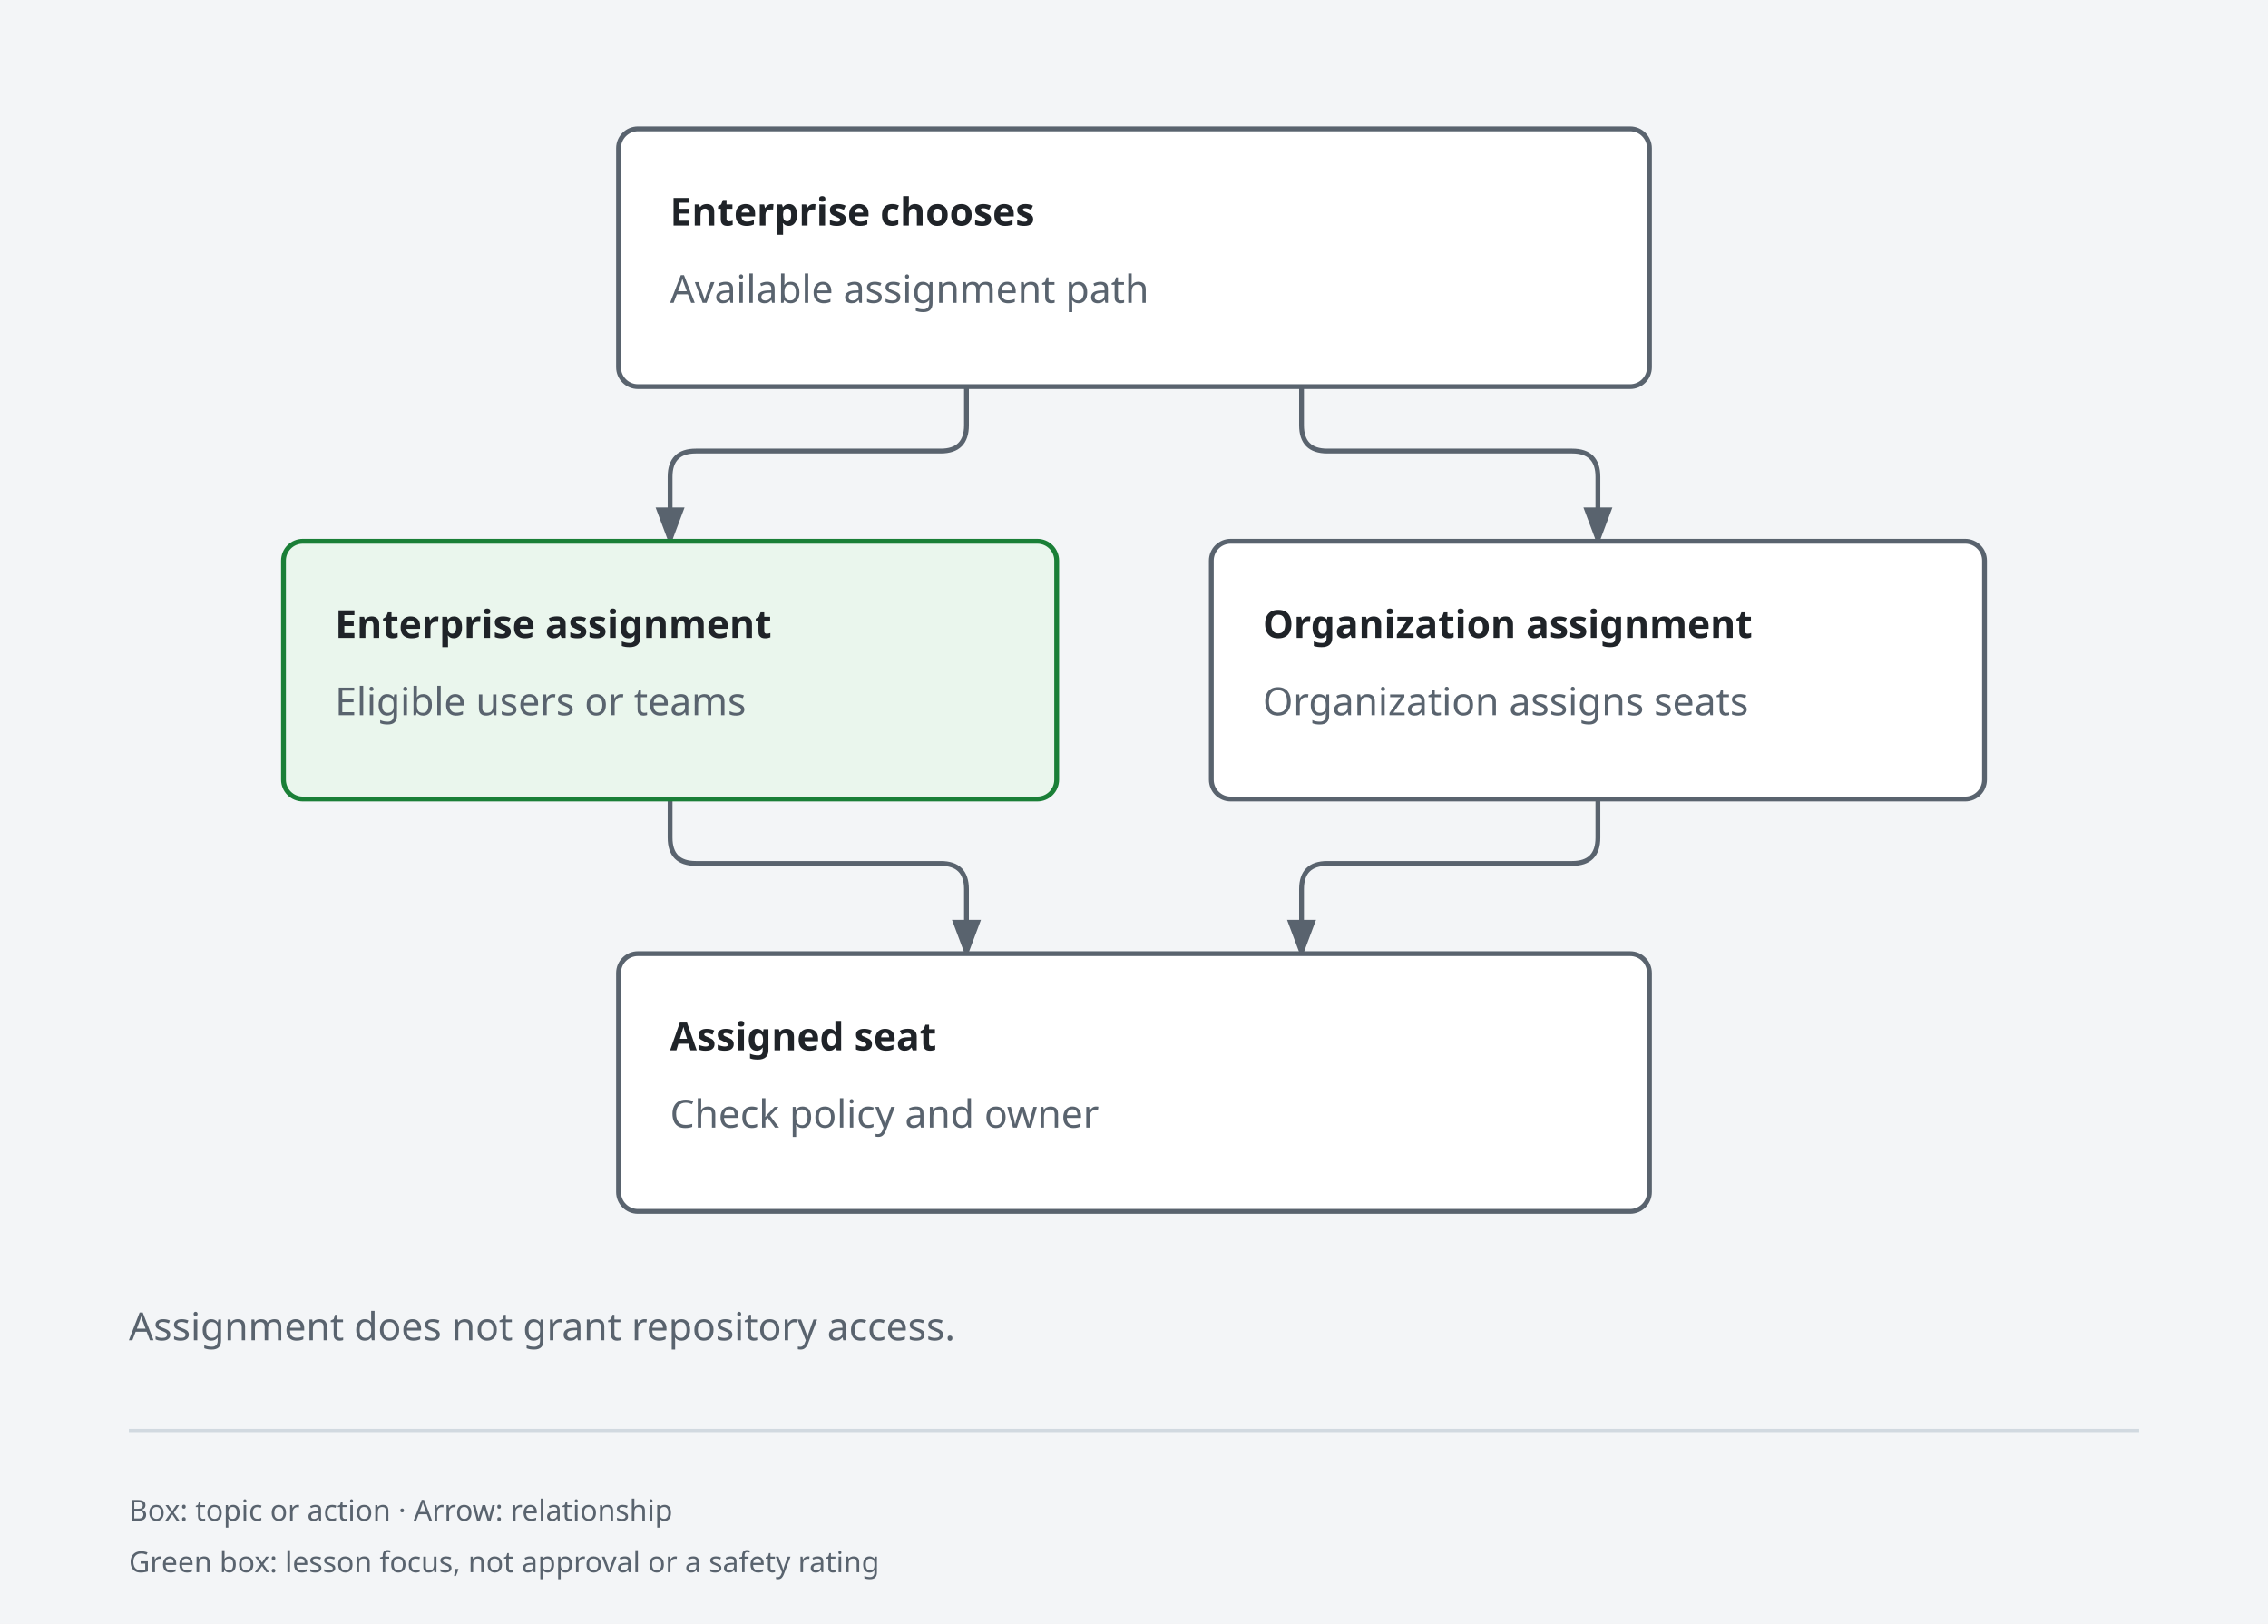
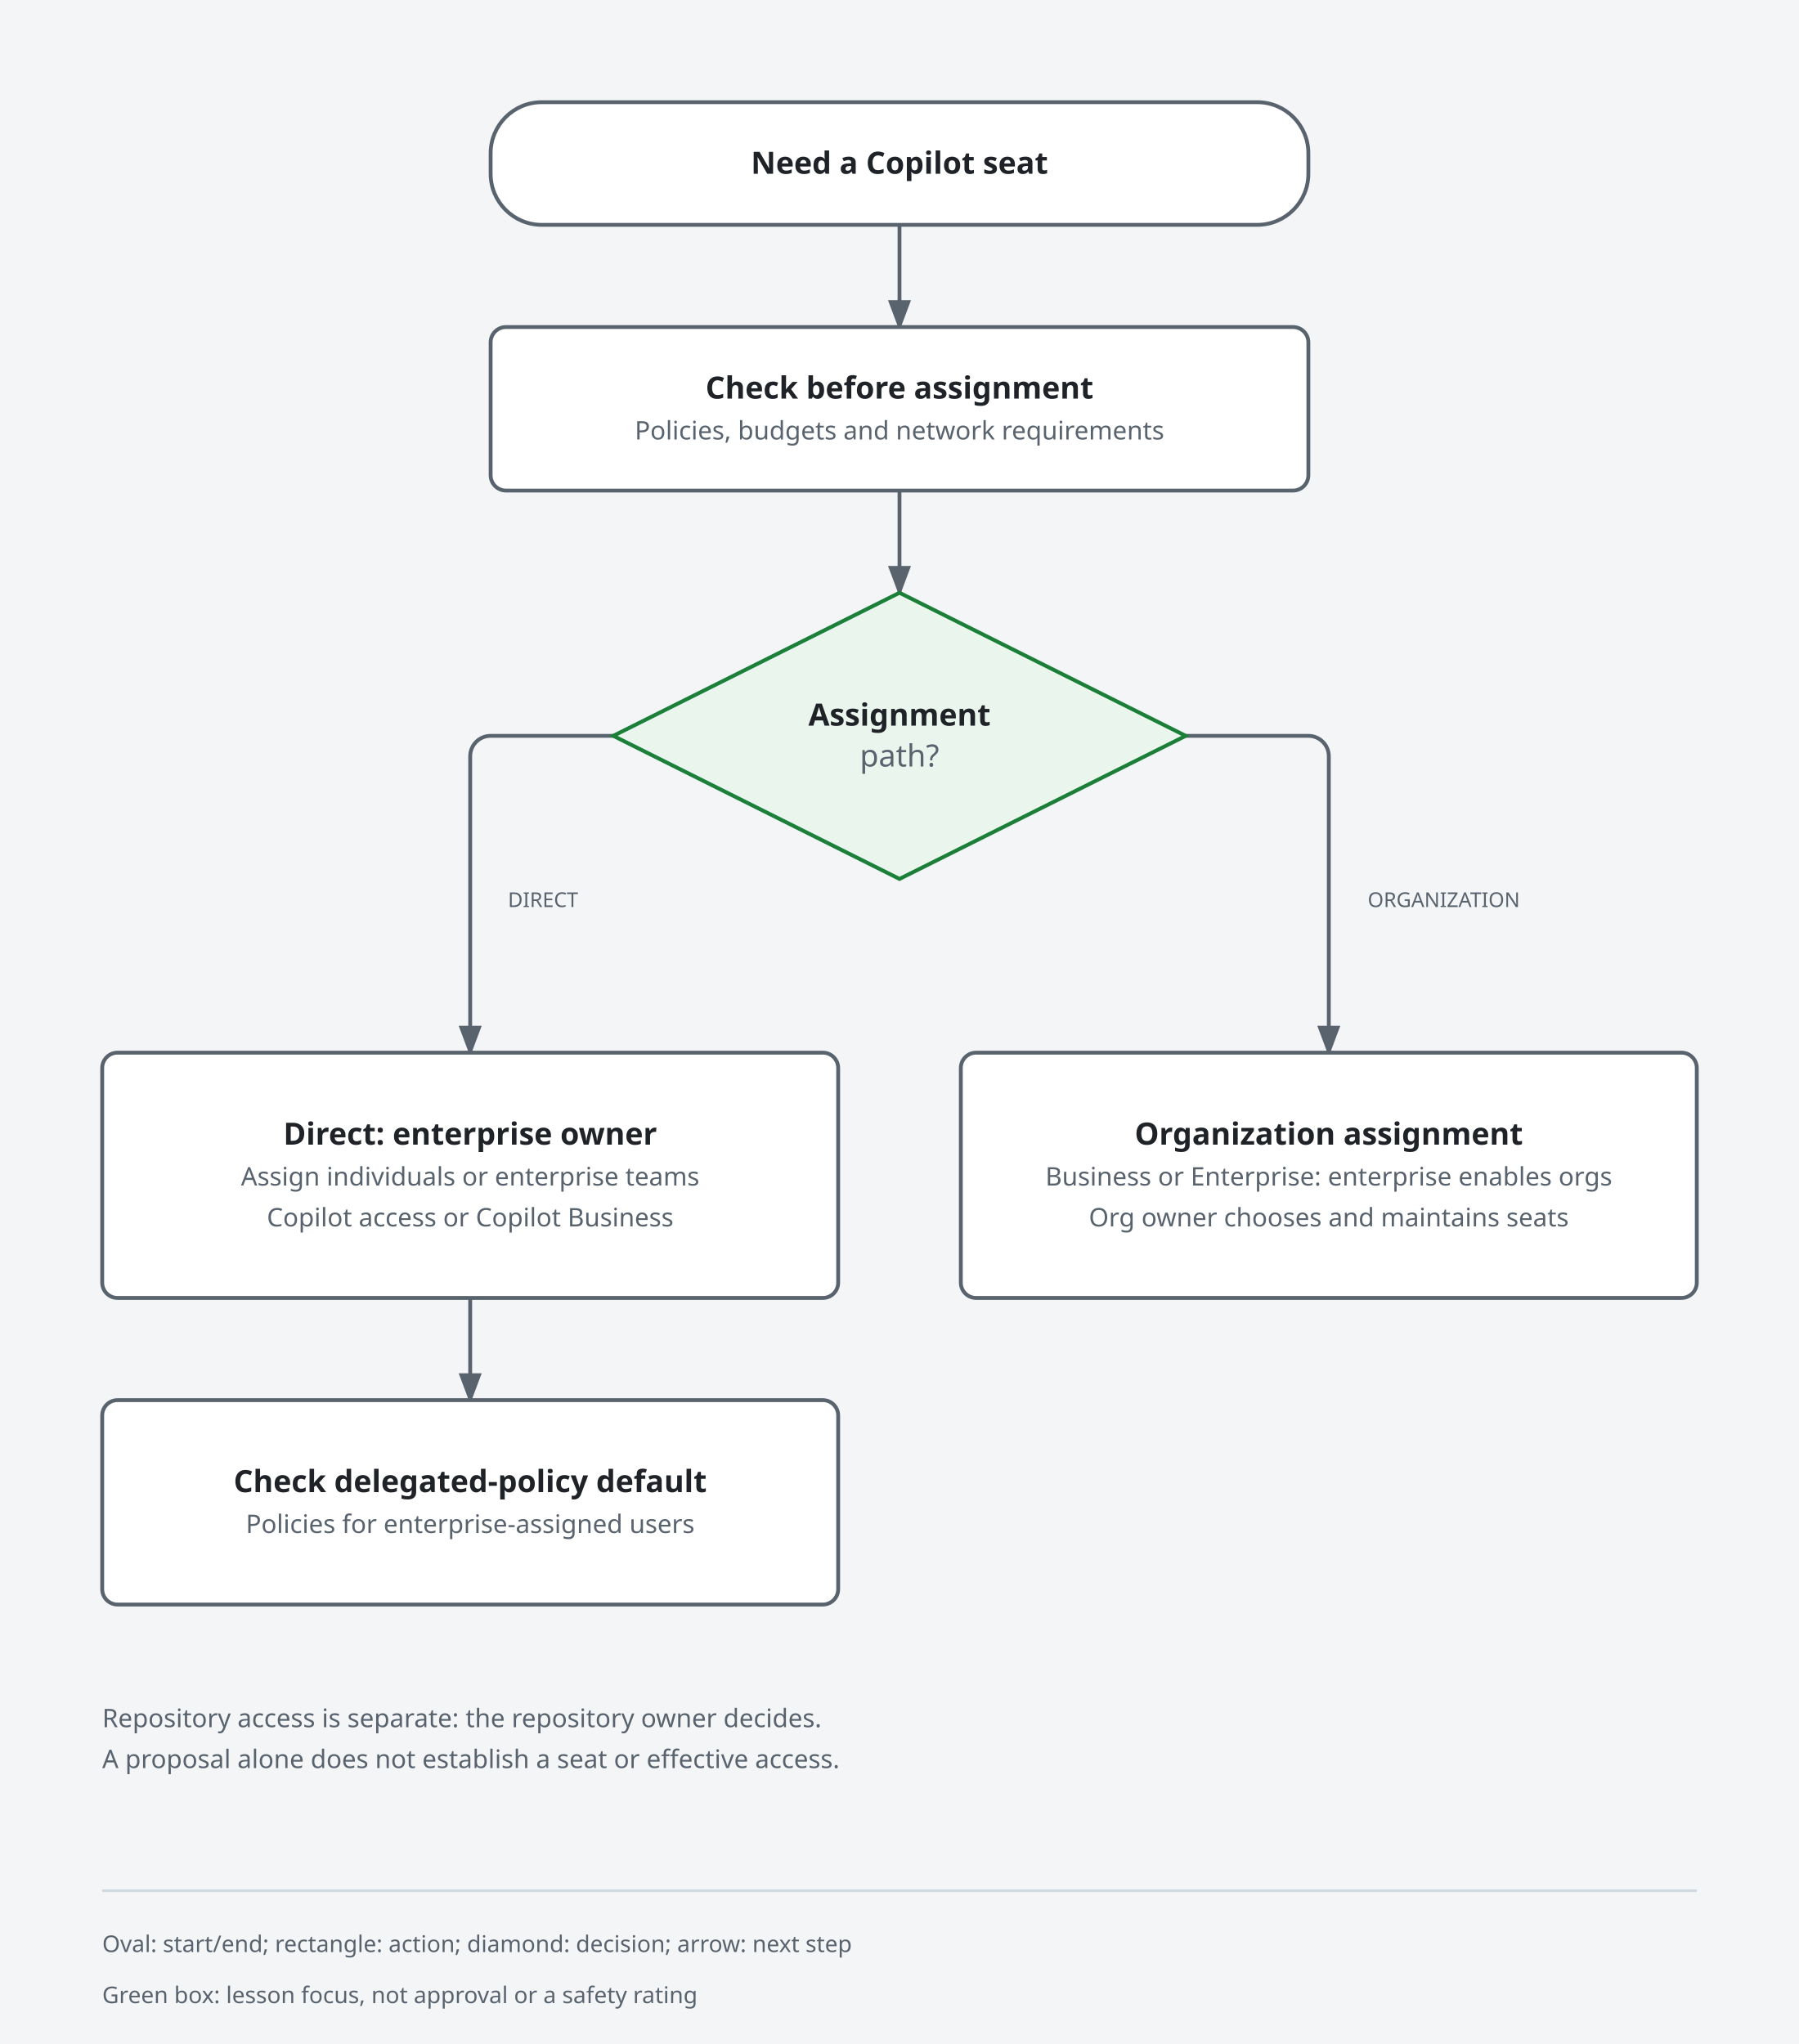
- <svg xmlns="http://www.w3.org/2000/svg" viewBox="0 0 704 504" role="img" aria-labelledby="access-assignment-light-title access-assignment-light-desc" id="access-assignment-light-root">
+ <svg xmlns="http://www.w3.org/2000/svg" viewBox="0 0 704 800" role="img" aria-labelledby="access-assignment-light-title access-assignment-light-desc" id="access-assignment-light-root">
  <defs>
    <style>#access-assignment-light-root { font-family: -apple-system,BlinkMacSystemFont,"Segoe UI","Noto Sans",Helvetica,Arial,sans-serif; color: #1f2328; }
      #access-assignment-light-root .diagram-container { width: 100%; overflow-x: auto; }
      @media print {
#access-assignment-light-root .diagram-container { overflow-x: visible; }
}</style>
    <marker id="access-assignment-light-arrow" markerWidth="8" markerHeight="6" refX="7" refY="3" orient="auto">
      <polygon points="0 0, 8 3, 0 6" fill="#59636e" />
    </marker>
  </defs>
-   <rect x="0" y="0" width="704" height="504" fill="#f3f5f7" />
-   <path d="M 300,120 V 132 Q 300,140 292,140 H 216 Q 208,140 208,148 V 168" fill="none" stroke="#59636e" stroke-width="1.5" marker-end="url(#access-assignment-light-arrow)" />
-   <path d="M 404,120 V 132 Q 404,140 412,140 H 488 Q 496,140 496,148 V 168" fill="none" stroke="#59636e" stroke-width="1.5" marker-end="url(#access-assignment-light-arrow)" />
-   <path d="M 208,248 V 260 Q 208,268 216,268 H 292 Q 300,268 300,276 V 296" fill="none" stroke="#59636e" stroke-width="1.5" marker-end="url(#access-assignment-light-arrow)" />
-   <path d="M 496,248 V 260 Q 496,268 488,268 H 412 Q 404,268 404,276 V 296" fill="none" stroke="#59636e" stroke-width="1.5" marker-end="url(#access-assignment-light-arrow)" />
-   <g>
-     <rect x="192" y="40" width="320" height="80" rx="6" fill="#ffffff" stroke="#59636e" stroke-width="1.5" />
-     <text x="208" y="70" fill="#1f2328" font-family="-apple-system,BlinkMacSystemFont,&quot;Segoe UI&quot;,&quot;Noto Sans&quot;,Helvetica,Arial,sans-serif" font-size="12" font-weight="600">Enterprise chooses</text>
-     <text x="208" y="94" fill="#59636e" font-family="-apple-system,BlinkMacSystemFont,&quot;Segoe UI&quot;,&quot;Noto Sans&quot;,Helvetica,Arial,sans-serif" font-size="12">Available assignment path</text>
-   </g>
-   <g>
-     <rect x="88" y="168" width="240" height="80" rx="6" fill="#eaf6ed" stroke="#1a7f37" stroke-width="1.5" />
-     <text x="104" y="198" fill="#1f2328" font-family="-apple-system,BlinkMacSystemFont,&quot;Segoe UI&quot;,&quot;Noto Sans&quot;,Helvetica,Arial,sans-serif" font-size="12" font-weight="600">Enterprise assignment</text>
-     <text x="104" y="222" fill="#59636e" font-family="-apple-system,BlinkMacSystemFont,&quot;Segoe UI&quot;,&quot;Noto Sans&quot;,Helvetica,Arial,sans-serif" font-size="12">Eligible users or teams</text>
-   </g>
-   <g>
-     <rect x="376" y="168" width="240" height="80" rx="6" fill="#ffffff" stroke="#59636e" stroke-width="1.5" />
-     <text x="392" y="198" fill="#1f2328" font-family="-apple-system,BlinkMacSystemFont,&quot;Segoe UI&quot;,&quot;Noto Sans&quot;,Helvetica,Arial,sans-serif" font-size="12" font-weight="600">Organization assignment</text>
-     <text x="392" y="222" fill="#59636e" font-family="-apple-system,BlinkMacSystemFont,&quot;Segoe UI&quot;,&quot;Noto Sans&quot;,Helvetica,Arial,sans-serif" font-size="12">Organization assigns seats</text>
-   </g>
-   <g>
-     <rect x="192" y="296" width="320" height="80" rx="6" fill="#ffffff" stroke="#59636e" stroke-width="1.5" />
-     <text x="208" y="326" fill="#1f2328" font-family="-apple-system,BlinkMacSystemFont,&quot;Segoe UI&quot;,&quot;Noto Sans&quot;,Helvetica,Arial,sans-serif" font-size="12" font-weight="600">Assigned seat</text>
-     <text x="208" y="350" fill="#59636e" font-family="-apple-system,BlinkMacSystemFont,&quot;Segoe UI&quot;,&quot;Noto Sans&quot;,Helvetica,Arial,sans-serif" font-size="12">Check policy and owner</text>
-   </g>
-   <text x="40" y="416" fill="#59636e" font-family="-apple-system,BlinkMacSystemFont,&quot;Segoe UI&quot;,&quot;Noto Sans&quot;,Helvetica,Arial,sans-serif" font-size="12">Assignment does not grant repository access.</text>
-   <line x1="40" y1="444" x2="664" y2="444" stroke="#d1d9e0" stroke-width="1" />
-   <text x="40" y="472" fill="#59636e" font-family="-apple-system,BlinkMacSystemFont,&quot;Segoe UI&quot;,&quot;Noto Sans&quot;,Helvetica,Arial,sans-serif" font-size="9">Box: topic or action    ·    Arrow: relationship</text>
-   <text x="40" y="488" fill="#59636e" font-family="-apple-system,BlinkMacSystemFont,&quot;Segoe UI&quot;,&quot;Noto Sans&quot;,Helvetica,Arial,sans-serif" font-size="9">Green box: lesson focus, not approval or a safety rating</text>
+   <rect x="0" y="0" width="704" height="800" fill="#f3f5f7" />
+   <path d="M 352 88 L 352 128" fill="none" stroke="#59636e" stroke-width="1.5" marker-end="url(#access-assignment-light-arrow)" />
+   <path d="M 352 192 L 352 232" fill="none" stroke="#59636e" stroke-width="1.5" marker-end="url(#access-assignment-light-arrow)" />
+   <path d="M 240 288 L 192 288 A 8 8 0 0 0 184 296 L 184 412" fill="none" stroke="#59636e" stroke-width="1.5" marker-end="url(#access-assignment-light-arrow)" />
+   <rect x="192" y="346" width="41" height="12" rx="2" fill="#f3f5f7" />
+   <text x="212.5" y="355" text-anchor="middle" fill="#59636e" font-family="-apple-system,BlinkMacSystemFont,&quot;Segoe UI&quot;,&quot;Noto Sans&quot;,Helvetica,Arial,sans-serif" font-size="8" font-weight="400">DIRECT</text>
+   <path d="M 464 288 L 512 288 A 8 8 0 0 1 520 296 L 520 412" fill="none" stroke="#59636e" stroke-width="1.5" marker-end="url(#access-assignment-light-arrow)" />
+   <rect x="528" y="346" width="74" height="12" rx="2" fill="#f3f5f7" />
+   <text x="565.0" y="355" text-anchor="middle" fill="#59636e" font-family="-apple-system,BlinkMacSystemFont,&quot;Segoe UI&quot;,&quot;Noto Sans&quot;,Helvetica,Arial,sans-serif" font-size="8" font-weight="400">ORGANIZATION</text>
+   <path d="M 184 508 L 184 548" fill="none" stroke="#59636e" stroke-width="1.5" marker-end="url(#access-assignment-light-arrow)" />
+   <rect x="192" y="40" width="320" height="48" rx="20" fill="#ffffff" stroke="#59636e" stroke-width="1.5" />
+   <text x="352.0" y="68.0" text-anchor="middle" fill="#1f2328" font-family="-apple-system,BlinkMacSystemFont,&quot;Segoe UI&quot;,&quot;Noto Sans&quot;,Helvetica,Arial,sans-serif" font-size="12" font-weight="600">Need a Copilot seat</text>
+   <rect x="192" y="128" width="320" height="64" rx="6" fill="#ffffff" stroke="#59636e" stroke-width="1.5" />
+   <text x="352.0" y="156.0" text-anchor="middle" fill="#1f2328" font-family="-apple-system,BlinkMacSystemFont,&quot;Segoe UI&quot;,&quot;Noto Sans&quot;,Helvetica,Arial,sans-serif" font-size="12" font-weight="600">Check before assignment</text>
+   <text x="352.0" y="172.0" text-anchor="middle" fill="#59636e" font-family="-apple-system,BlinkMacSystemFont,&quot;Segoe UI&quot;,&quot;Noto Sans&quot;,Helvetica,Arial,sans-serif" font-size="10" font-weight="400">Policies, budgets and network requirements</text>
+   <polygon points="352,232 464,288 352,344 240,288" fill="#eaf6ed" stroke="#1a7f37" stroke-width="1.5" />
+   <text x="352.0" y="284.0" text-anchor="middle" fill="#1f2328" font-family="-apple-system,BlinkMacSystemFont,&quot;Segoe UI&quot;,&quot;Noto Sans&quot;,Helvetica,Arial,sans-serif" font-size="12" font-weight="600">Assignment</text>
+   <text x="352.0" y="300.0" text-anchor="middle" fill="#59636e" font-family="-apple-system,BlinkMacSystemFont,&quot;Segoe UI&quot;,&quot;Noto Sans&quot;,Helvetica,Arial,sans-serif" font-size="12" font-weight="400">path?</text>
+   <rect x="40" y="412" width="288" height="96" rx="6" fill="#ffffff" stroke="#59636e" stroke-width="1.5" />
+   <text x="184.0" y="448.0" text-anchor="middle" fill="#1f2328" font-family="-apple-system,BlinkMacSystemFont,&quot;Segoe UI&quot;,&quot;Noto Sans&quot;,Helvetica,Arial,sans-serif" font-size="12" font-weight="600">Direct: enterprise owner</text>
+   <text x="184.0" y="464.0" text-anchor="middle" fill="#59636e" font-family="-apple-system,BlinkMacSystemFont,&quot;Segoe UI&quot;,&quot;Noto Sans&quot;,Helvetica,Arial,sans-serif" font-size="10" font-weight="400">Assign individuals or enterprise teams</text>
+   <text x="184.0" y="480.0" text-anchor="middle" fill="#59636e" font-family="-apple-system,BlinkMacSystemFont,&quot;Segoe UI&quot;,&quot;Noto Sans&quot;,Helvetica,Arial,sans-serif" font-size="10" font-weight="400">Copilot access or Copilot Business</text>
+   <rect x="376" y="412" width="288" height="96" rx="6" fill="#ffffff" stroke="#59636e" stroke-width="1.5" />
+   <text x="520.0" y="448.0" text-anchor="middle" fill="#1f2328" font-family="-apple-system,BlinkMacSystemFont,&quot;Segoe UI&quot;,&quot;Noto Sans&quot;,Helvetica,Arial,sans-serif" font-size="12" font-weight="600">Organization assignment</text>
+   <text x="520.0" y="464.0" text-anchor="middle" fill="#59636e" font-family="-apple-system,BlinkMacSystemFont,&quot;Segoe UI&quot;,&quot;Noto Sans&quot;,Helvetica,Arial,sans-serif" font-size="10" font-weight="400">Business or Enterprise: enterprise enables orgs</text>
+   <text x="520.0" y="480.0" text-anchor="middle" fill="#59636e" font-family="-apple-system,BlinkMacSystemFont,&quot;Segoe UI&quot;,&quot;Noto Sans&quot;,Helvetica,Arial,sans-serif" font-size="10" font-weight="400">Org owner chooses and maintains seats</text>
+   <rect x="40" y="548" width="288" height="80" rx="6" fill="#ffffff" stroke="#59636e" stroke-width="1.5" />
+   <text x="184.0" y="584.0" text-anchor="middle" fill="#1f2328" font-family="-apple-system,BlinkMacSystemFont,&quot;Segoe UI&quot;,&quot;Noto Sans&quot;,Helvetica,Arial,sans-serif" font-size="12" font-weight="600">Check delegated-policy default</text>
+   <text x="184.0" y="600.0" text-anchor="middle" fill="#59636e" font-family="-apple-system,BlinkMacSystemFont,&quot;Segoe UI&quot;,&quot;Noto Sans&quot;,Helvetica,Arial,sans-serif" font-size="10" font-weight="400">Policies for enterprise-assigned users</text>
+   <text x="40" y="676" text-anchor="start" fill="#59636e" font-family="-apple-system,BlinkMacSystemFont,&quot;Segoe UI&quot;,&quot;Noto Sans&quot;,Helvetica,Arial,sans-serif" font-size="10" font-weight="400">Repository access is separate: the repository owner decides.</text>
+   <text x="40" y="692" text-anchor="start" fill="#59636e" font-family="-apple-system,BlinkMacSystemFont,&quot;Segoe UI&quot;,&quot;Noto Sans&quot;,Helvetica,Arial,sans-serif" font-size="10" font-weight="400">A proposal alone does not establish a seat or effective access.</text>
+   <line x1="40" y1="740" x2="664" y2="740" stroke="#d1d9e0" />
+   <text x="40" y="764" text-anchor="start" fill="#59636e" font-family="-apple-system,BlinkMacSystemFont,&quot;Segoe UI&quot;,&quot;Noto Sans&quot;,Helvetica,Arial,sans-serif" font-size="9" font-weight="400">Oval: start/end; rectangle: action; diamond: decision; arrow: next step</text>
+   <text x="40" y="784" text-anchor="start" fill="#59636e" font-family="-apple-system,BlinkMacSystemFont,&quot;Segoe UI&quot;,&quot;Noto Sans&quot;,Helvetica,Arial,sans-serif" font-size="9" font-weight="400">Green box: lesson focus, not approval or a safety rating</text>
</svg>
